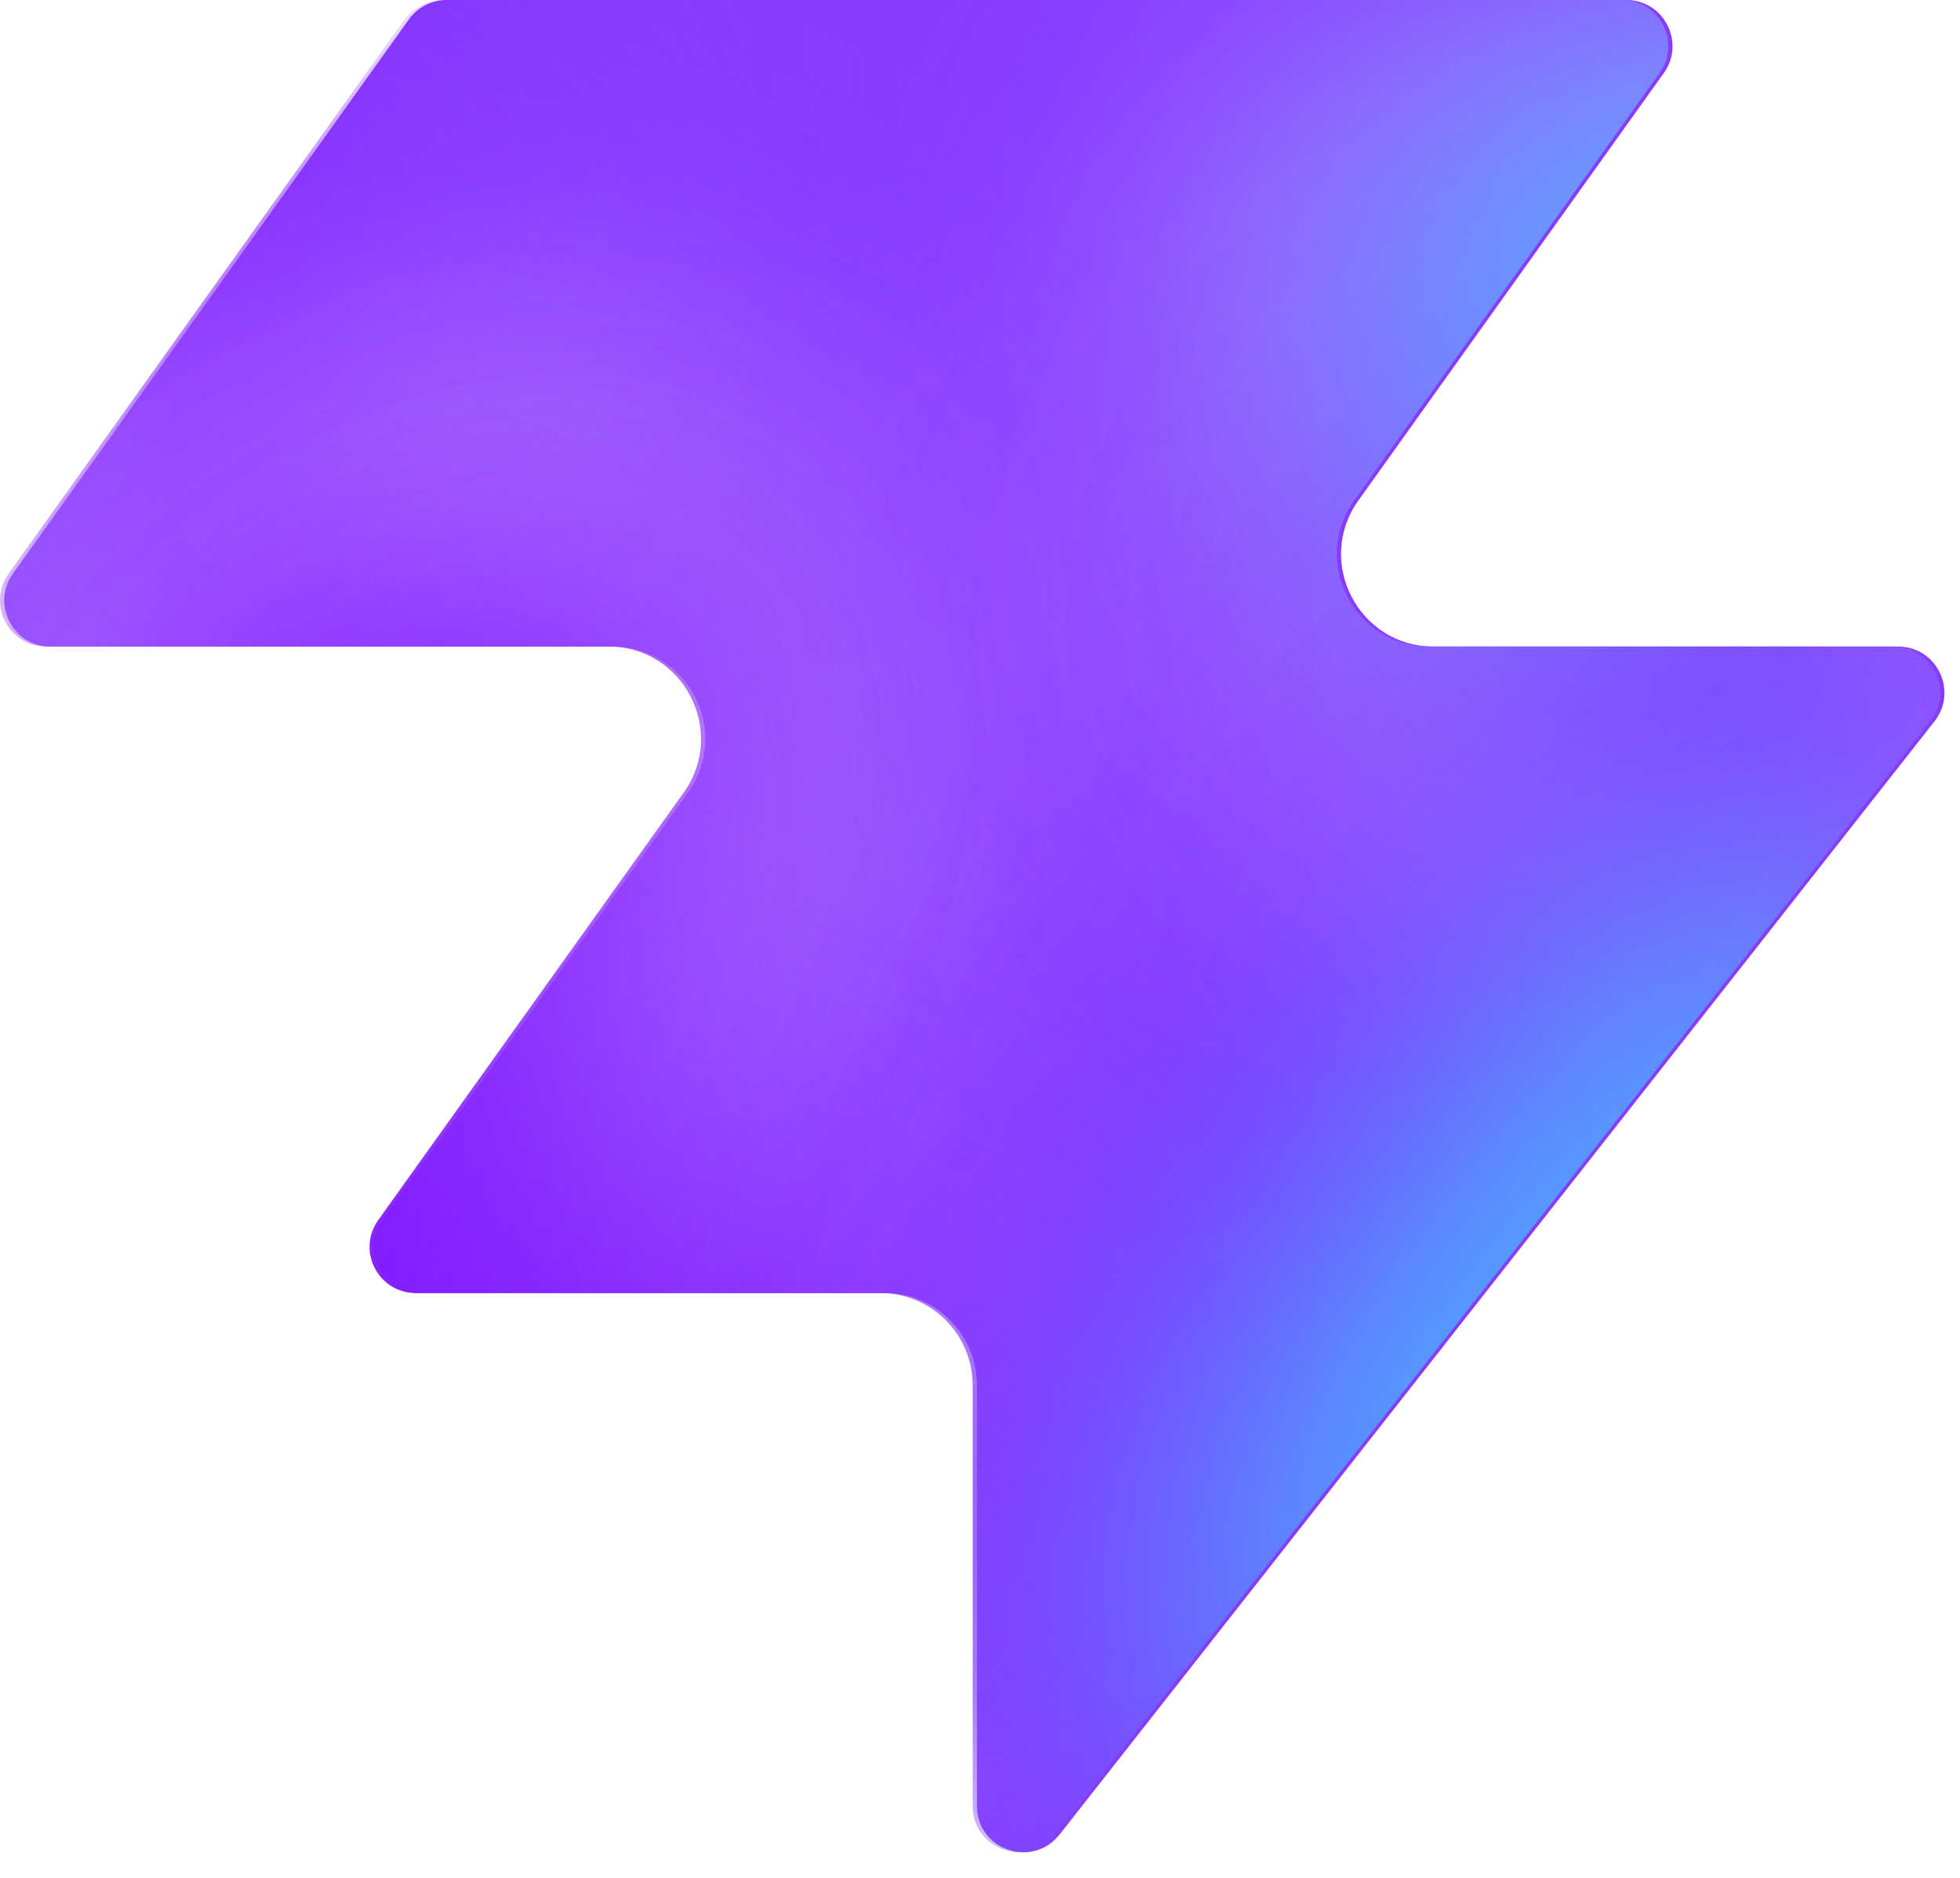
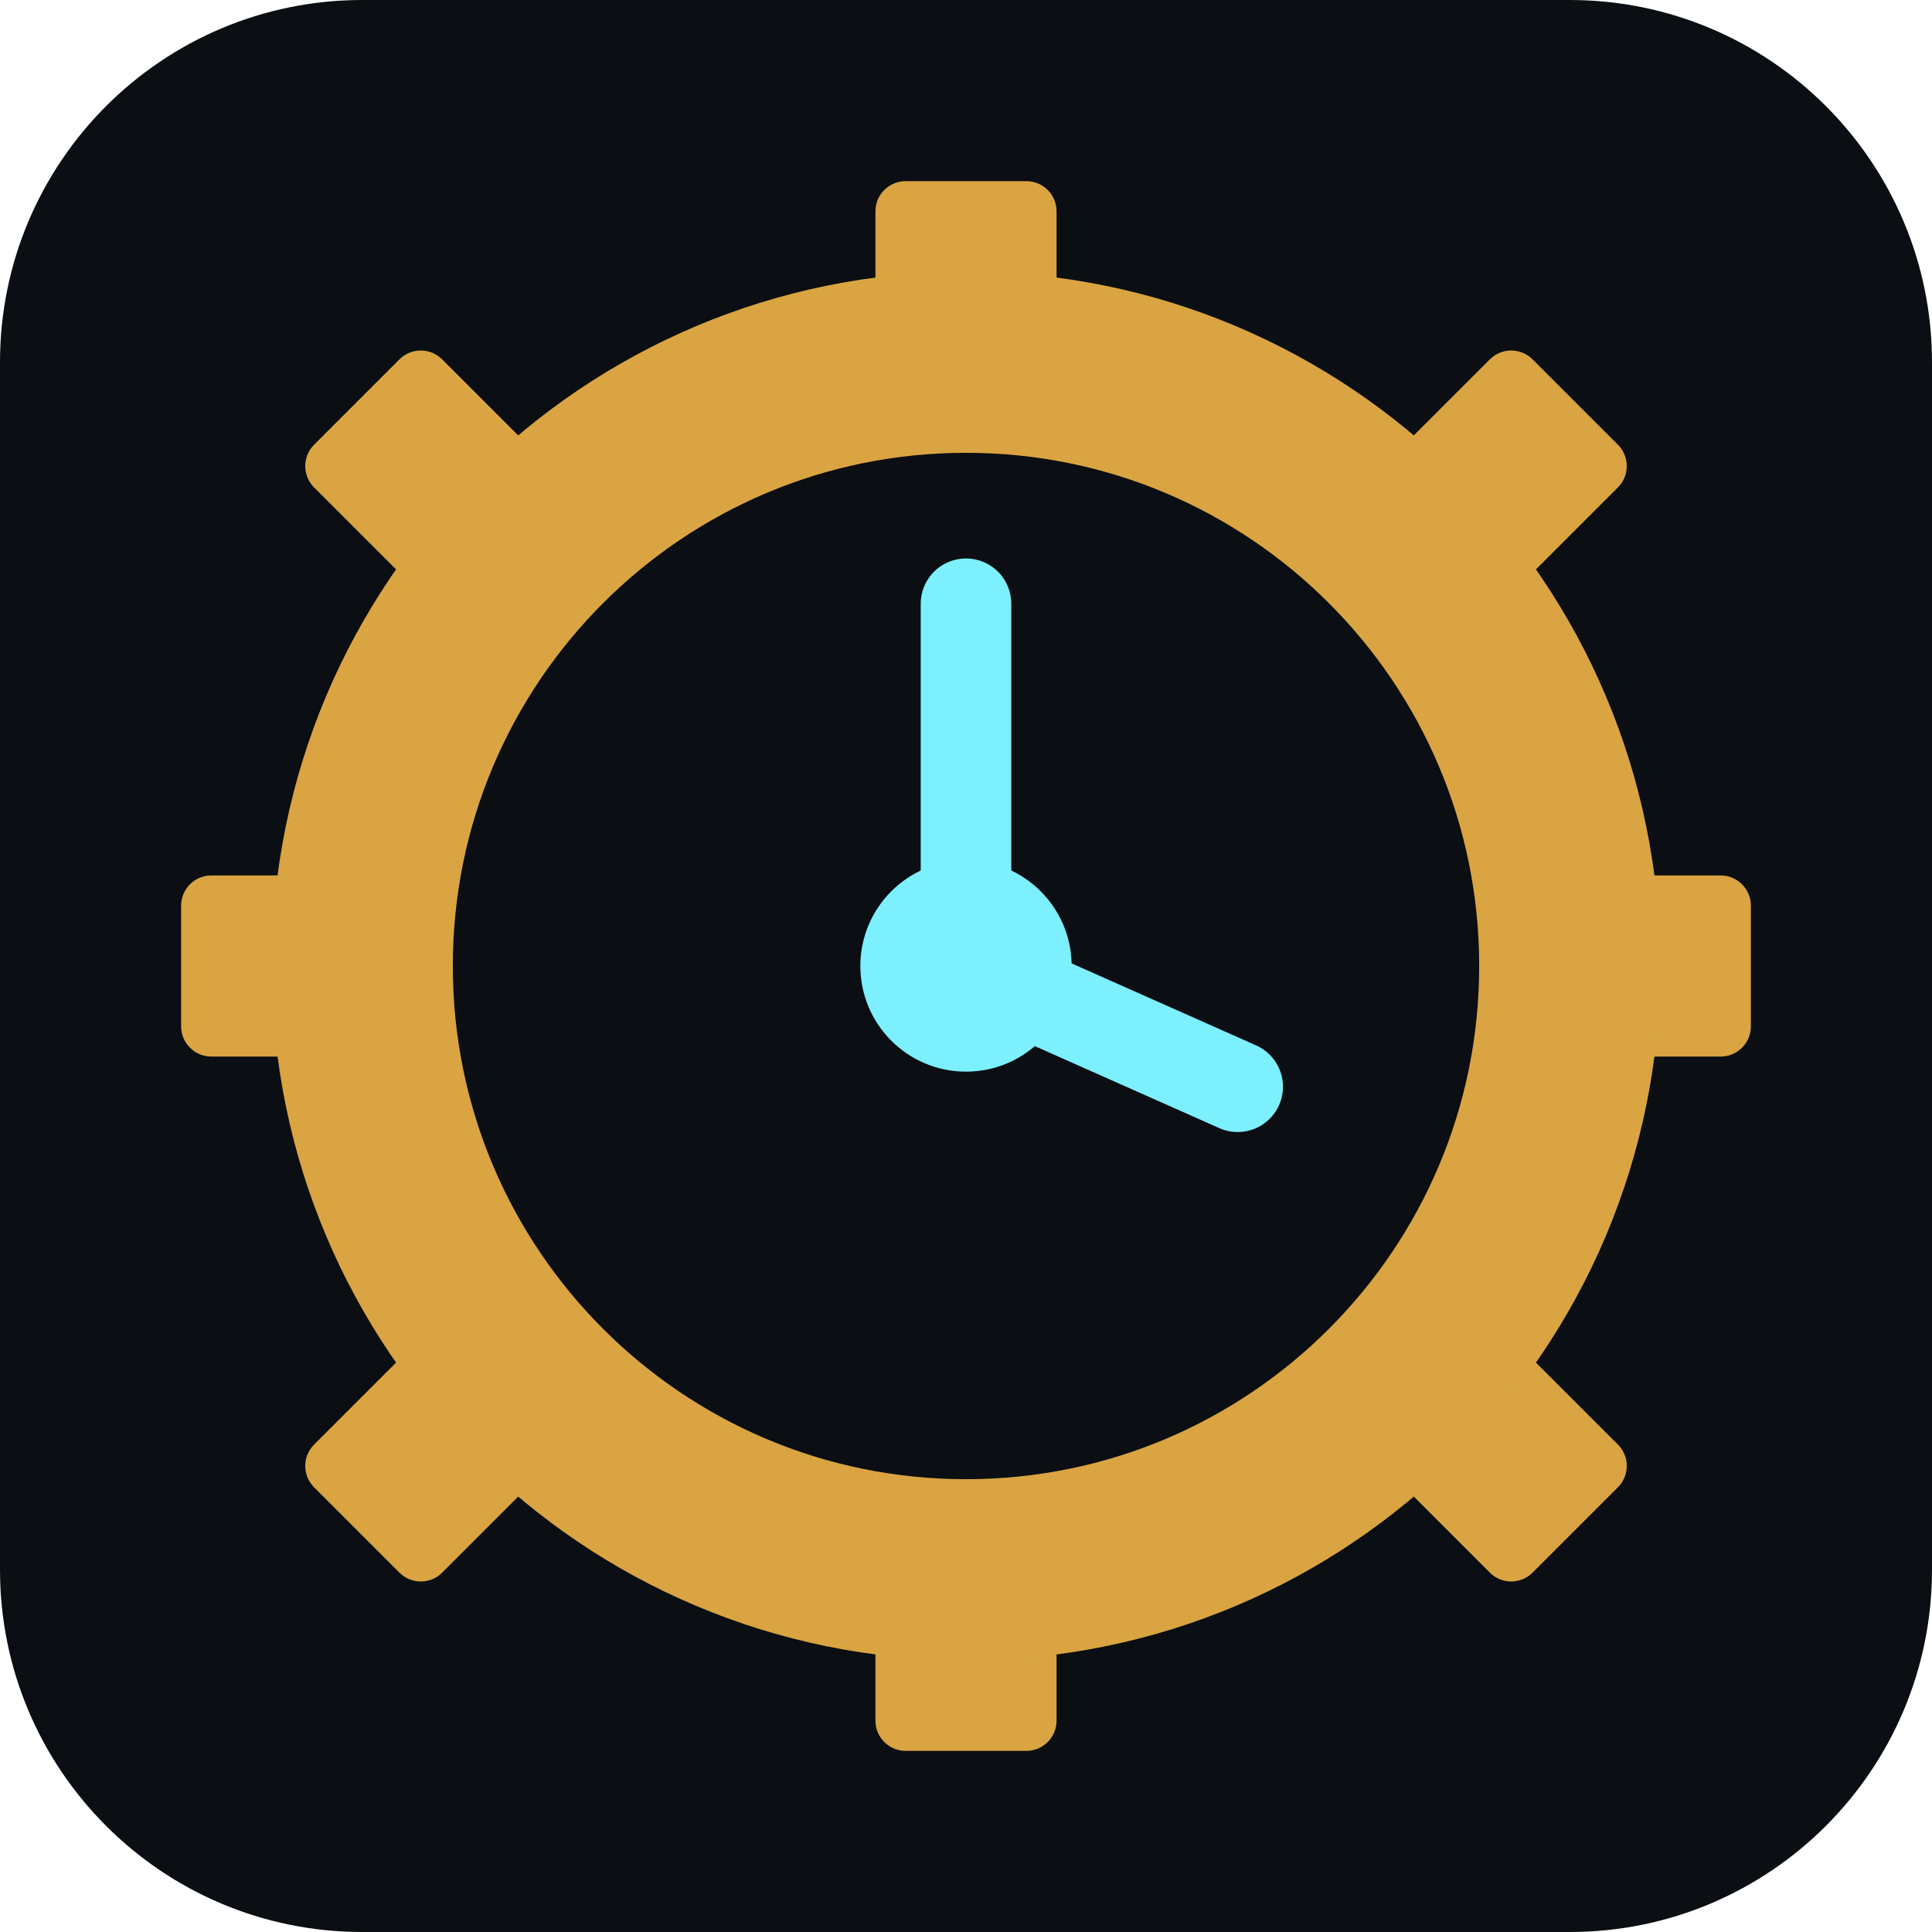
- <svg xmlns="http://www.w3.org/2000/svg" width="48" height="46" fill="none" viewBox="0 0 48 46">
-   <path fill="#863bff" d="M25.946 44.938c-.664.845-2.021.375-2.021-.698V33.937a2.26 2.26 0 0 0-2.262-2.262H10.287c-.92 0-1.456-1.04-.92-1.788l7.48-10.471c1.07-1.497 0-3.578-1.842-3.578H1.237c-.92 0-1.456-1.04-.92-1.788L10.013.474c.214-.297.556-.474.92-.474h28.894c.92 0 1.456 1.04.92 1.788l-7.48 10.471c-1.07 1.498 0 3.579 1.842 3.579h11.377c.943 0 1.473 1.088.89 1.83L25.947 44.94z" style="fill:#863bff;fill:color(display-p3 .525 .23 1);fill-opacity:1" />
-   <mask id="a" width="48" height="46" x="0" y="0" maskUnits="userSpaceOnUse" style="mask-type:alpha">
-     <path fill="#000" d="M25.842 44.938c-.664.844-2.021.375-2.021-.698V33.937a2.26 2.26 0 0 0-2.262-2.262H10.183c-.92 0-1.456-1.04-.92-1.788l7.48-10.471c1.07-1.498 0-3.579-1.842-3.579H1.133c-.92 0-1.456-1.04-.92-1.787L9.91.473c.214-.297.556-.474.92-.474h28.894c.92 0 1.456 1.04.92 1.788l-7.48 10.471c-1.07 1.498 0 3.578 1.842 3.578h11.377c.943 0 1.473 1.088.89 1.832L25.843 44.94z" style="fill:#000;fill-opacity:1" />
-   </mask>
-   <g mask="url(#a)">
-     <g filter="url(#b)">
-       <ellipse cx="5.508" cy="14.704" fill="#ede6ff" rx="5.508" ry="14.704" style="fill:#ede6ff;fill:color(display-p3 .927 .903 1);fill-opacity:1" transform="matrix(.00324 1 1 -.00324 -4.47 31.516)" />
+ <svg xmlns="http://www.w3.org/2000/svg" viewBox="0 0 64 64">
+   <rect width="64" height="64" rx="12" fill="#0b0e13" />
+   <g fill="#d9a441">
+     <g>
+       <rect x="29" y="6" width="6" height="9" rx="1" />
+       <rect x="29" y="49" width="6" height="9" rx="1" />
+       <rect x="6" y="29" width="9" height="6" rx="1" />
+       <rect x="49" y="29" width="9" height="6" rx="1" />
+       <rect x="12" y="12" width="6" height="9" rx="1" transform="rotate(-45 15 16.5)" />
+       <rect x="46" y="43" width="6" height="9" rx="1" transform="rotate(-45 49 47.5)" />
+       <rect x="46" y="12" width="6" height="9" rx="1" transform="rotate(45 49 16.5)" />
+       <rect x="12" y="43" width="6" height="9" rx="1" transform="rotate(45 15 47.5)" />
    </g>
-     <g filter="url(#c)">
-       <ellipse cx="10.399" cy="29.851" fill="#ede6ff" rx="10.399" ry="29.851" style="fill:#ede6ff;fill:color(display-p3 .927 .903 1);fill-opacity:1" transform="matrix(.00324 1 1 -.00324 -39.328 7.883)" />
-     </g>
-     <g filter="url(#d)">
-       <ellipse cx="5.508" cy="30.487" fill="#7e14ff" rx="5.508" ry="30.487" style="fill:#7e14ff;fill:color(display-p3 .492 .077 1);fill-opacity:1" transform="rotate(89.814 -25.913 -14.639)scale(1 -1)" />
-     </g>
-     <g filter="url(#e)">
-       <ellipse cx="5.508" cy="30.599" fill="#7e14ff" rx="5.508" ry="30.599" style="fill:#7e14ff;fill:color(display-p3 .492 .077 1);fill-opacity:1" transform="rotate(89.814 -32.644 -3.334)scale(1 -1)" />
-     </g>
-     <g filter="url(#f)">
-       <ellipse cx="5.508" cy="30.599" fill="#7e14ff" rx="5.508" ry="30.599" style="fill:#7e14ff;fill:color(display-p3 .492 .077 1);fill-opacity:1" transform="matrix(.00324 1 1 -.00324 -34.34 30.47)" />
-     </g>
-     <g filter="url(#g)">
-       <ellipse cx="14.072" cy="22.078" fill="#ede6ff" rx="14.072" ry="22.078" style="fill:#ede6ff;fill:color(display-p3 .927 .903 1);fill-opacity:1" transform="rotate(93.35 24.506 48.493)scale(-1 1)" />
-     </g>
-     <g filter="url(#h)">
-       <ellipse cx="3.47" cy="21.501" fill="#7e14ff" rx="3.47" ry="21.501" style="fill:#7e14ff;fill:color(display-p3 .492 .077 1);fill-opacity:1" transform="rotate(89.009 28.708 47.59)scale(-1 1)" />
-     </g>
-     <g filter="url(#i)">
-       <ellipse cx="3.47" cy="21.501" fill="#7e14ff" rx="3.47" ry="21.501" style="fill:#7e14ff;fill:color(display-p3 .492 .077 1);fill-opacity:1" transform="rotate(89.009 28.708 47.59)scale(-1 1)" />
-     </g>
-     <g filter="url(#j)">
-       <ellipse cx=".387" cy="8.972" fill="#7e14ff" rx="4.407" ry="29.108" style="fill:#7e14ff;fill:color(display-p3 .492 .077 1);fill-opacity:1" transform="rotate(39.51 .387 8.972)" />
-     </g>
-     <g filter="url(#k)">
-       <ellipse cx="47.523" cy="-6.092" fill="#7e14ff" rx="4.407" ry="29.108" style="fill:#7e14ff;fill:color(display-p3 .492 .077 1);fill-opacity:1" transform="rotate(37.892 47.523 -6.092)" />
-     </g>
-     <g filter="url(#l)">
-       <ellipse cx="41.412" cy="6.333" fill="#47bfff" rx="5.971" ry="9.665" style="fill:#47bfff;fill:color(display-p3 .28 .748 1);fill-opacity:1" transform="rotate(37.892 41.412 6.333)" />
-     </g>
-     <g filter="url(#m)">
-       <ellipse cx="-1.879" cy="38.332" fill="#7e14ff" rx="4.407" ry="29.108" style="fill:#7e14ff;fill:color(display-p3 .492 .077 1);fill-opacity:1" transform="rotate(37.892 -1.88 38.332)" />
-     </g>
-     <g filter="url(#n)">
-       <ellipse cx="-1.879" cy="38.332" fill="#7e14ff" rx="4.407" ry="29.108" style="fill:#7e14ff;fill:color(display-p3 .492 .077 1);fill-opacity:1" transform="rotate(37.892 -1.88 38.332)" />
-     </g>
-     <g filter="url(#o)">
-       <ellipse cx="35.651" cy="29.907" fill="#7e14ff" rx="4.407" ry="29.108" style="fill:#7e14ff;fill:color(display-p3 .492 .077 1);fill-opacity:1" transform="rotate(37.892 35.651 29.907)" />
-     </g>
-     <g filter="url(#p)">
-       <ellipse cx="38.418" cy="32.4" fill="#47bfff" rx="5.971" ry="15.297" style="fill:#47bfff;fill:color(display-p3 .28 .748 1);fill-opacity:1" transform="rotate(37.892 38.418 32.4)" />
-     </g>
+     <circle cx="32" cy="32" r="20" fill="none" stroke="#d9a441" stroke-width="6" />
  </g>
-   <defs>
-     <filter id="b" width="60.045" height="41.654" x="-19.77" y="16.149" color-interpolation-filters="sRGB" filterUnits="userSpaceOnUse">
-       <feFlood flood-opacity="0" result="BackgroundImageFix" />
-       <feBlend in="SourceGraphic" in2="BackgroundImageFix" result="shape" />
-       <feGaussianBlur result="effect1_foregroundBlur_2002_17158" stdDeviation="7.659" />
-     </filter>
-     <filter id="c" width="90.34" height="51.437" x="-54.613" y="-7.533" color-interpolation-filters="sRGB" filterUnits="userSpaceOnUse">
-       <feFlood flood-opacity="0" result="BackgroundImageFix" />
-       <feBlend in="SourceGraphic" in2="BackgroundImageFix" result="shape" />
-       <feGaussianBlur result="effect1_foregroundBlur_2002_17158" stdDeviation="7.659" />
-     </filter>
-     <filter id="d" width="79.355" height="29.4" x="-49.64" y="2.03" color-interpolation-filters="sRGB" filterUnits="userSpaceOnUse">
-       <feFlood flood-opacity="0" result="BackgroundImageFix" />
-       <feBlend in="SourceGraphic" in2="BackgroundImageFix" result="shape" />
-       <feGaussianBlur result="effect1_foregroundBlur_2002_17158" stdDeviation="4.596" />
-     </filter>
-     <filter id="e" width="79.579" height="29.4" x="-45.045" y="20.029" color-interpolation-filters="sRGB" filterUnits="userSpaceOnUse">
-       <feFlood flood-opacity="0" result="BackgroundImageFix" />
-       <feBlend in="SourceGraphic" in2="BackgroundImageFix" result="shape" />
-       <feGaussianBlur result="effect1_foregroundBlur_2002_17158" stdDeviation="4.596" />
-     </filter>
-     <filter id="f" width="79.579" height="29.4" x="-43.513" y="21.178" color-interpolation-filters="sRGB" filterUnits="userSpaceOnUse">
-       <feFlood flood-opacity="0" result="BackgroundImageFix" />
-       <feBlend in="SourceGraphic" in2="BackgroundImageFix" result="shape" />
-       <feGaussianBlur result="effect1_foregroundBlur_2002_17158" stdDeviation="4.596" />
-     </filter>
-     <filter id="g" width="74.749" height="58.852" x="15.756" y="-17.901" color-interpolation-filters="sRGB" filterUnits="userSpaceOnUse">
-       <feFlood flood-opacity="0" result="BackgroundImageFix" />
-       <feBlend in="SourceGraphic" in2="BackgroundImageFix" result="shape" />
-       <feGaussianBlur result="effect1_foregroundBlur_2002_17158" stdDeviation="7.659" />
-     </filter>
-     <filter id="h" width="61.377" height="25.362" x="23.548" y="2.284" color-interpolation-filters="sRGB" filterUnits="userSpaceOnUse">
-       <feFlood flood-opacity="0" result="BackgroundImageFix" />
-       <feBlend in="SourceGraphic" in2="BackgroundImageFix" result="shape" />
-       <feGaussianBlur result="effect1_foregroundBlur_2002_17158" stdDeviation="4.596" />
-     </filter>
-     <filter id="i" width="61.377" height="25.362" x="23.548" y="2.284" color-interpolation-filters="sRGB" filterUnits="userSpaceOnUse">
-       <feFlood flood-opacity="0" result="BackgroundImageFix" />
-       <feBlend in="SourceGraphic" in2="BackgroundImageFix" result="shape" />
-       <feGaussianBlur result="effect1_foregroundBlur_2002_17158" stdDeviation="4.596" />
-     </filter>
-     <filter id="j" width="56.045" height="63.649" x="-27.636" y="-22.853" color-interpolation-filters="sRGB" filterUnits="userSpaceOnUse">
-       <feFlood flood-opacity="0" result="BackgroundImageFix" />
-       <feBlend in="SourceGraphic" in2="BackgroundImageFix" result="shape" />
-       <feGaussianBlur result="effect1_foregroundBlur_2002_17158" stdDeviation="4.596" />
-     </filter>
-     <filter id="k" width="54.814" height="64.646" x="20.116" y="-38.415" color-interpolation-filters="sRGB" filterUnits="userSpaceOnUse">
-       <feFlood flood-opacity="0" result="BackgroundImageFix" />
-       <feBlend in="SourceGraphic" in2="BackgroundImageFix" result="shape" />
-       <feGaussianBlur result="effect1_foregroundBlur_2002_17158" stdDeviation="4.596" />
-     </filter>
-     <filter id="l" width="33.541" height="35.313" x="24.641" y="-11.323" color-interpolation-filters="sRGB" filterUnits="userSpaceOnUse">
-       <feFlood flood-opacity="0" result="BackgroundImageFix" />
-       <feBlend in="SourceGraphic" in2="BackgroundImageFix" result="shape" />
-       <feGaussianBlur result="effect1_foregroundBlur_2002_17158" stdDeviation="4.596" />
-     </filter>
-     <filter id="m" width="54.814" height="64.646" x="-29.286" y="6.009" color-interpolation-filters="sRGB" filterUnits="userSpaceOnUse">
-       <feFlood flood-opacity="0" result="BackgroundImageFix" />
-       <feBlend in="SourceGraphic" in2="BackgroundImageFix" result="shape" />
-       <feGaussianBlur result="effect1_foregroundBlur_2002_17158" stdDeviation="4.596" />
-     </filter>
-     <filter id="n" width="54.814" height="64.646" x="-29.286" y="6.009" color-interpolation-filters="sRGB" filterUnits="userSpaceOnUse">
-       <feFlood flood-opacity="0" result="BackgroundImageFix" />
-       <feBlend in="SourceGraphic" in2="BackgroundImageFix" result="shape" />
-       <feGaussianBlur result="effect1_foregroundBlur_2002_17158" stdDeviation="4.596" />
-     </filter>
-     <filter id="o" width="54.814" height="64.646" x="8.244" y="-2.416" color-interpolation-filters="sRGB" filterUnits="userSpaceOnUse">
-       <feFlood flood-opacity="0" result="BackgroundImageFix" />
-       <feBlend in="SourceGraphic" in2="BackgroundImageFix" result="shape" />
-       <feGaussianBlur result="effect1_foregroundBlur_2002_17158" stdDeviation="4.596" />
-     </filter>
-     <filter id="p" width="39.409" height="43.623" x="18.713" y="10.588" color-interpolation-filters="sRGB" filterUnits="userSpaceOnUse">
-       <feFlood flood-opacity="0" result="BackgroundImageFix" />
-       <feBlend in="SourceGraphic" in2="BackgroundImageFix" result="shape" />
-       <feGaussianBlur result="effect1_foregroundBlur_2002_17158" stdDeviation="4.596" />
-     </filter>
-   </defs>
+   <g stroke="#7cf0ff" stroke-width="3" stroke-linecap="round">
+     <line x1="32" y1="32" x2="32" y2="20" />
+     <line x1="32" y1="32" x2="41" y2="36" />
+   </g>
+   <circle cx="32" cy="32" r="3.5" fill="#7cf0ff" />
</svg>
